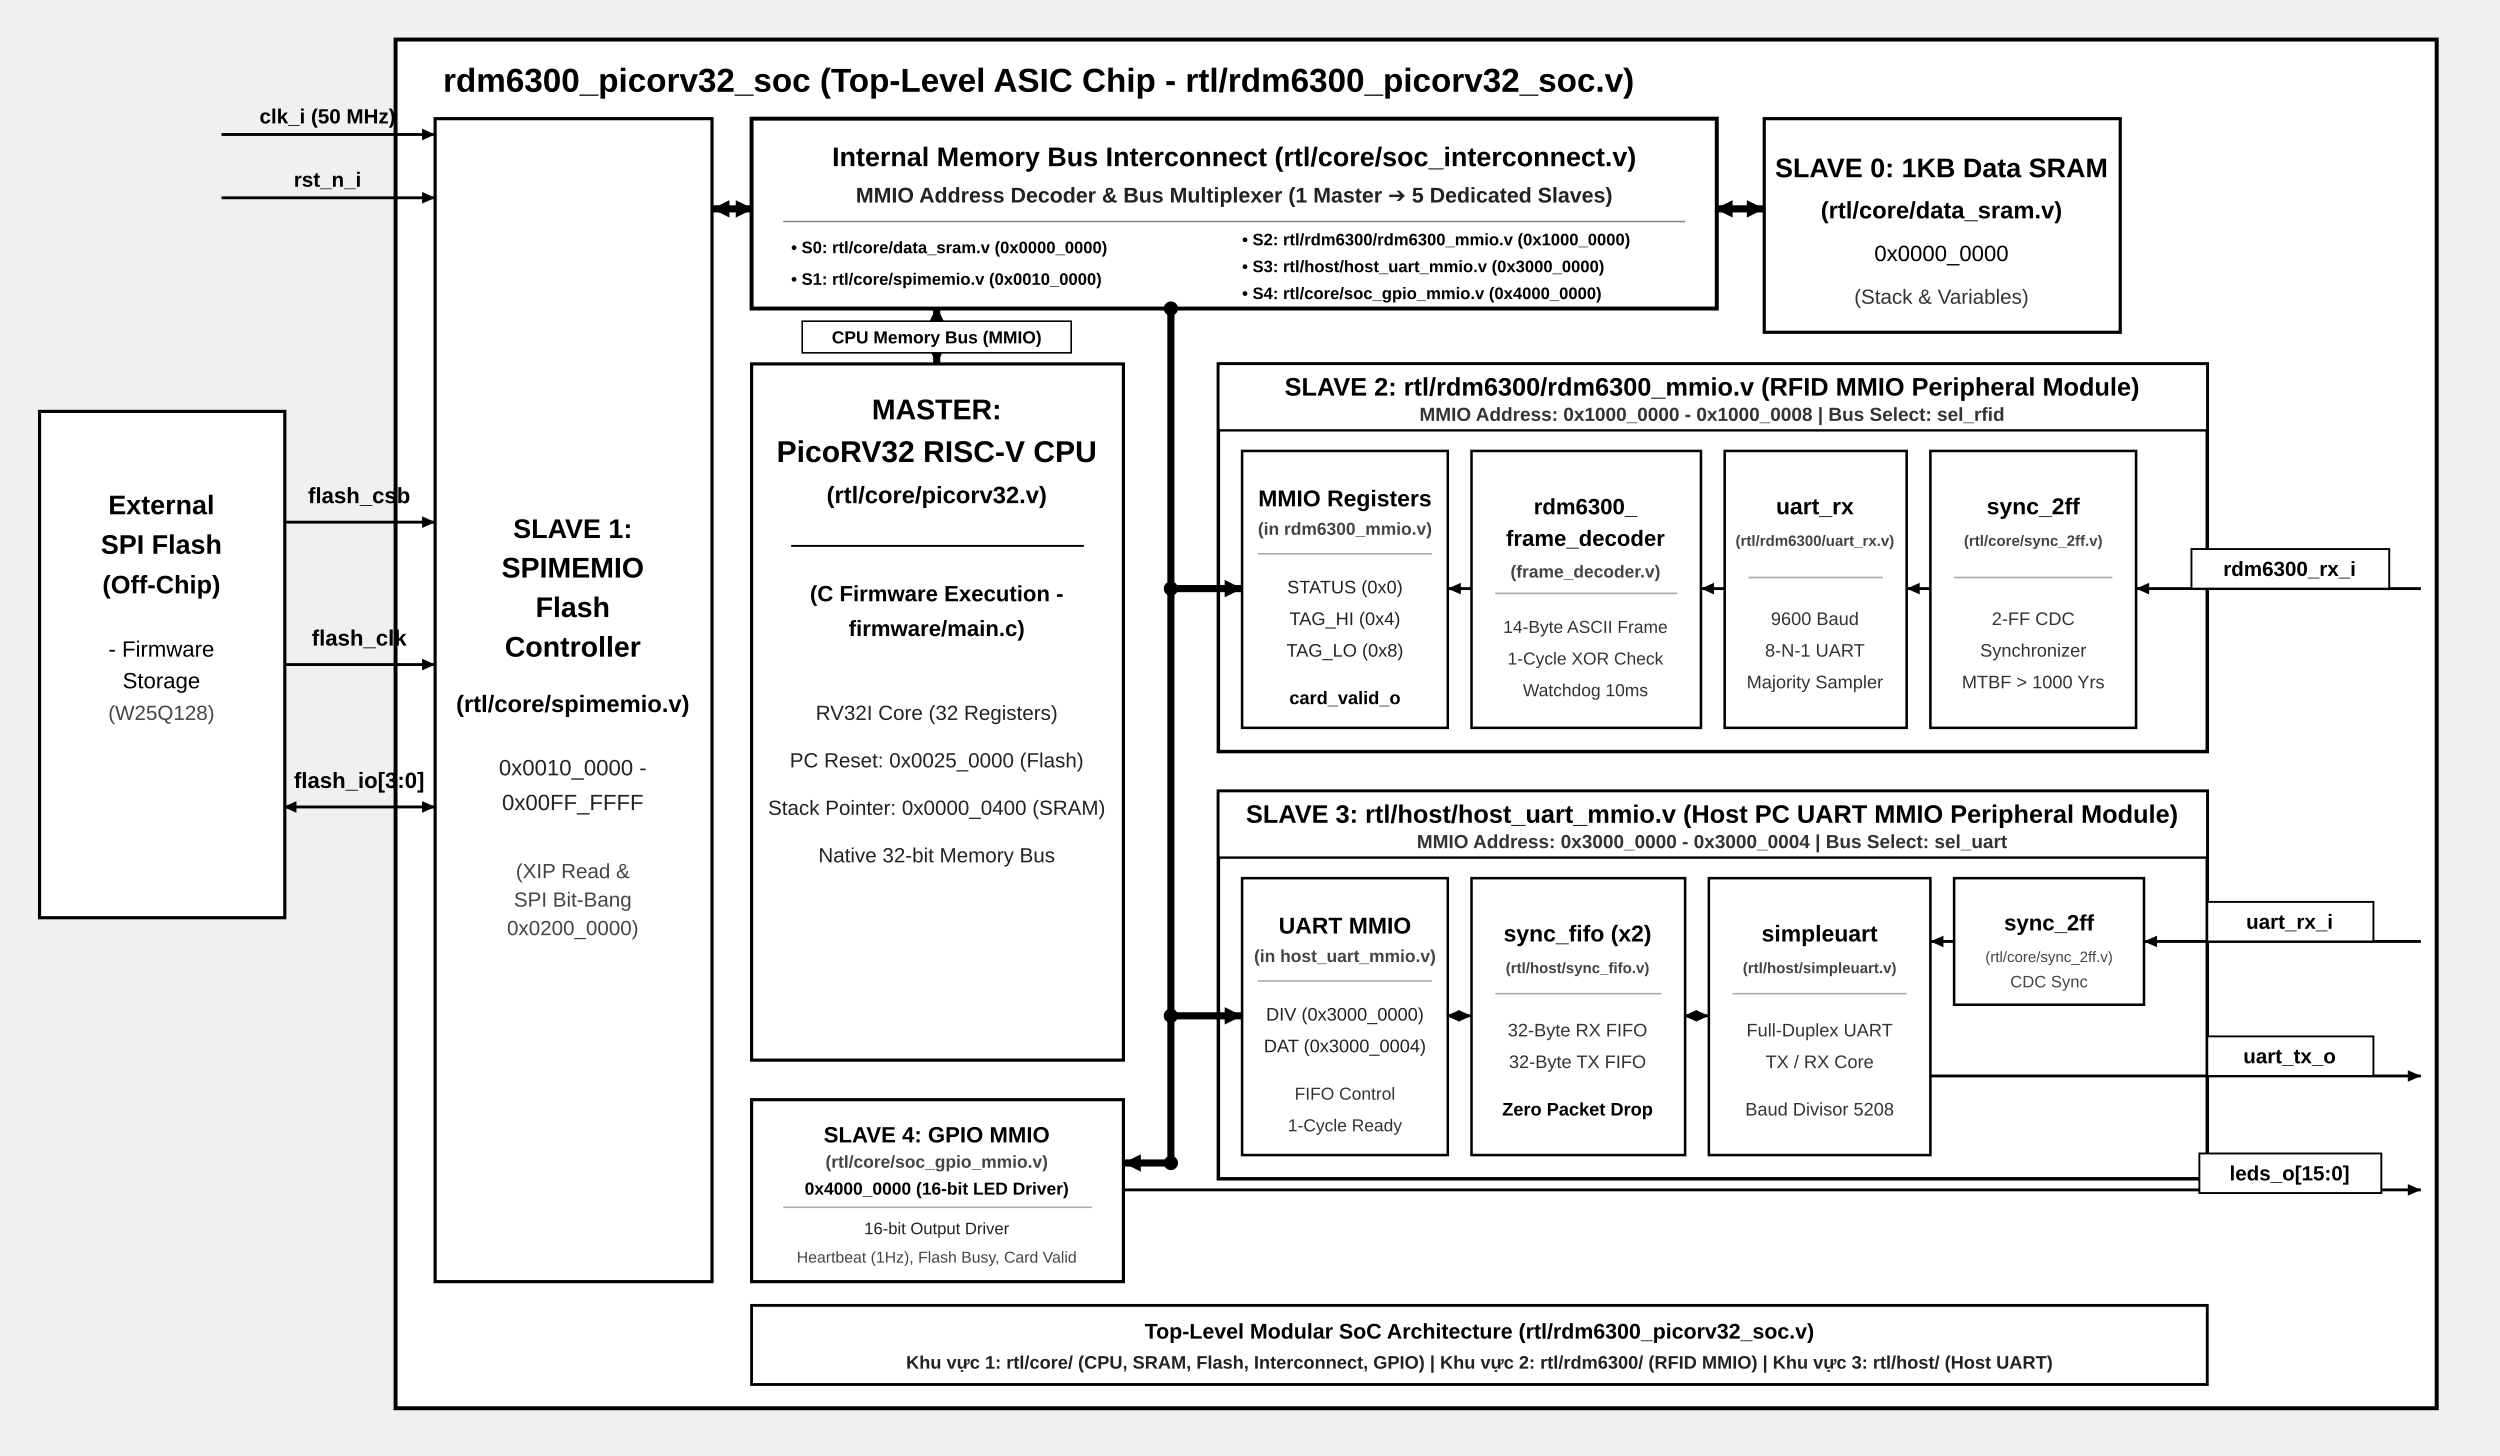
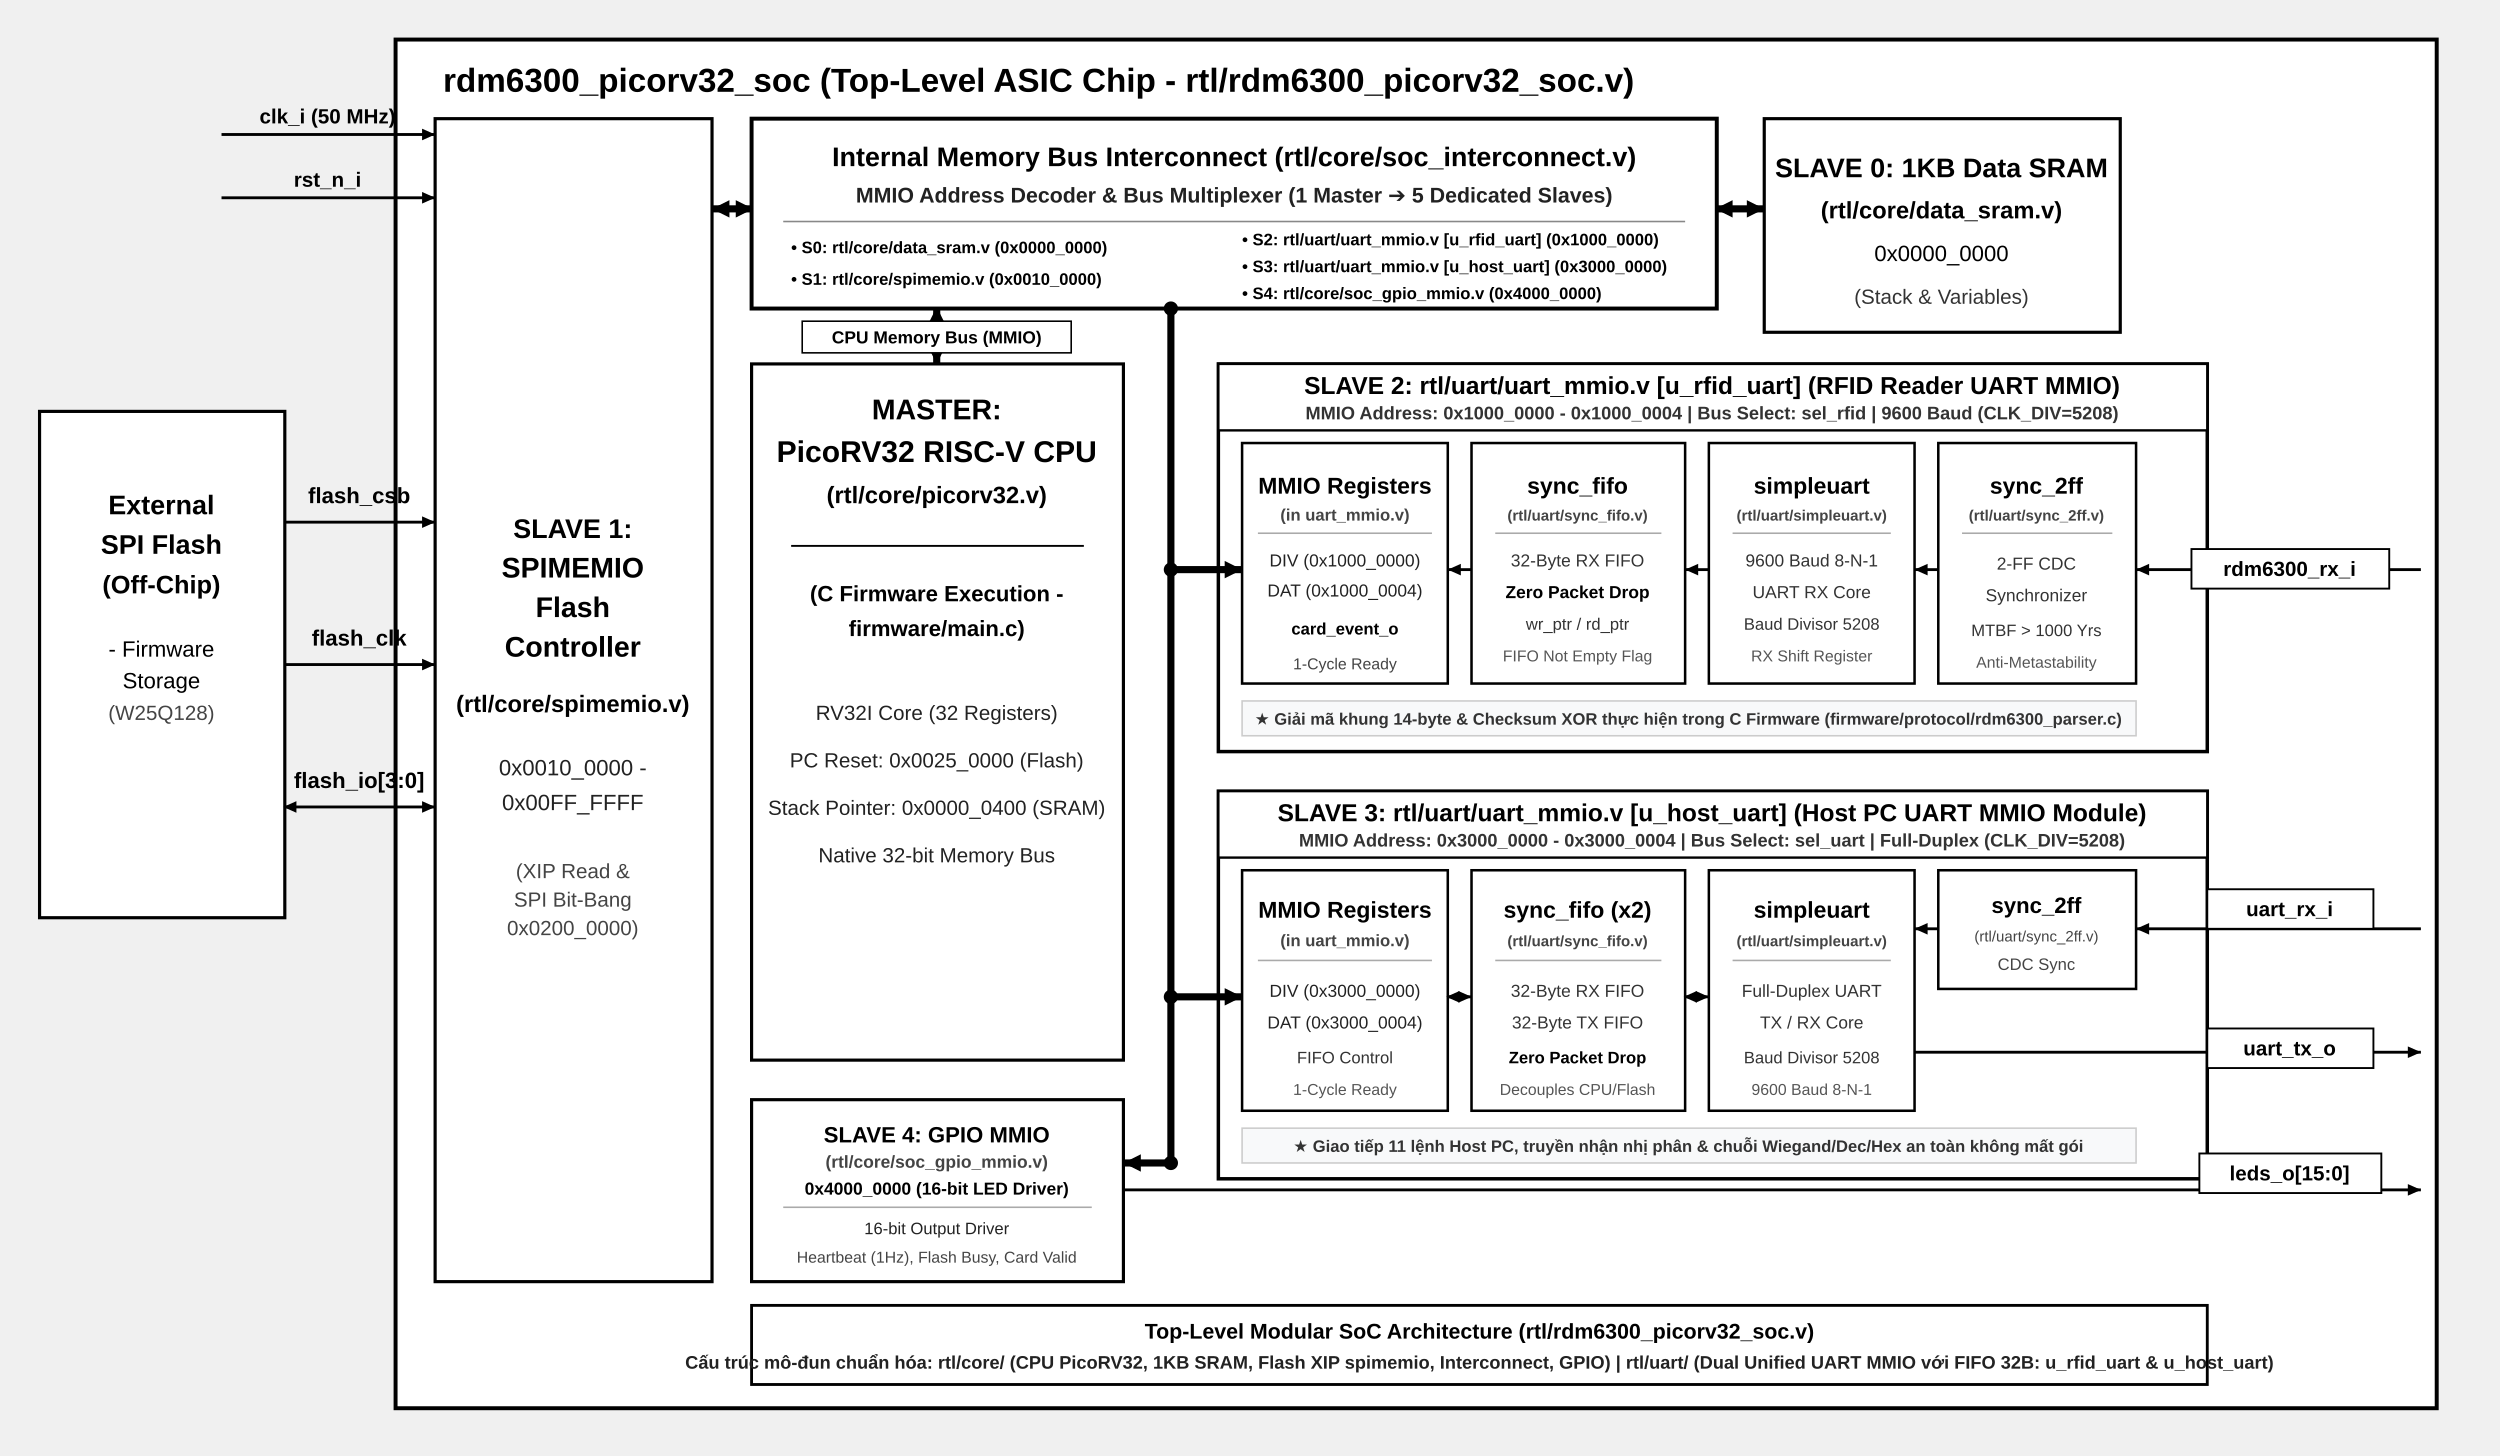
<svg xmlns="http://www.w3.org/2000/svg" viewBox="0 0 1580 920" width="100%" height="100%" style="background-color: #ffffff; font-family: Arial, Helvetica, sans-serif;">
  <defs>
    <marker id="arr_end" viewBox="0 0 12 12" refX="10" refY="6" markerWidth="11" markerHeight="11" markerUnits="userSpaceOnUse" orient="auto">
      <path d="M 1 2 L 10 6 L 1 10 z" fill="#000000" />
    </marker>
    <marker id="arr_start" viewBox="0 0 12 12" refX="2" refY="6" markerWidth="11" markerHeight="11" markerUnits="userSpaceOnUse" orient="auto">
      <path d="M 10 2 L 1 6 L 10 10 z" fill="#000000" />
    </marker>
    <marker id="bus_head_end" viewBox="0 0 14 14" refX="12" refY="7" markerWidth="14" markerHeight="14" markerUnits="userSpaceOnUse" orient="auto">
      <path d="M 1 1.5 L 12 7 L 1 12.5 z" fill="#000000" />
    </marker>
    <marker id="bus_head_start" viewBox="0 0 14 14" refX="2" refY="7" markerWidth="14" markerHeight="14" markerUnits="userSpaceOnUse" orient="auto">
      <path d="M 12 1.5 L 1 7 L 12 12.5 z" fill="#000000" />
    </marker>
  </defs>
  <rect x="250" y="25" width="1290" height="865" fill="#ffffff" stroke="#000000" stroke-width="2.5" />
  <text x="280" y="58" font-size="21" font-weight="bold" fill="#000000">rdm6300_picorv32_soc (Top-Level ASIC Chip - rtl/rdm6300_picorv32_soc.v)</text>
  <g stroke="#000000" stroke-width="1.8" fill="none">
    <path d="M 140 85 L 275 85" marker-end="url(#arr_end)" />
    <path d="M 140 125 L 275 125" marker-end="url(#arr_end)" />
  </g>
  <text x="207" y="78" font-size="13" font-weight="bold" fill="#000000" text-anchor="middle">clk_i (50 MHz)</text>
  <text x="207" y="118" font-size="13" font-weight="bold" fill="#000000" text-anchor="middle">rst_n_i</text>
  <rect x="25" y="260" width="155" height="320" fill="#ffffff" stroke="#000000" stroke-width="2" />
  <text x="102" y="325" font-size="17" font-weight="bold" fill="#000000" text-anchor="middle">External</text>
  <text x="102" y="350" font-size="17" font-weight="bold" fill="#000000" text-anchor="middle">SPI Flash</text>
  <text x="102" y="375" font-size="16" font-weight="bold" fill="#000000" text-anchor="middle">(Off-Chip)</text>
  <text x="102" y="415" font-size="14" fill="#000000" text-anchor="middle">- Firmware</text>
  <text x="102" y="435" font-size="14" fill="#000000" text-anchor="middle">Storage</text>
  <text x="102" y="455" font-size="13" fill="#444444" text-anchor="middle">(W25Q128)</text>
  <g stroke="#000000" stroke-width="1.8" fill="none">
    <path d="M 180 330 L 275 330" marker-end="url(#arr_end)" />
    <path d="M 180 420 L 275 420" marker-end="url(#arr_end)" />
    <path d="M 180 510 L 275 510" marker-start="url(#arr_start)" marker-end="url(#arr_end)" />
  </g>
  <text x="227" y="318" font-size="14" font-weight="bold" fill="#000000" text-anchor="middle">flash_csb</text>
  <text x="227" y="408" font-size="14" font-weight="bold" fill="#000000" text-anchor="middle">flash_clk</text>
  <text x="227" y="498" font-size="14" font-weight="bold" fill="#000000" text-anchor="middle">flash_io[3:0]</text>
  <rect x="275" y="75" width="175" height="735" fill="#ffffff" stroke="#000000" stroke-width="2" />
  <text x="362" y="340" font-size="17" font-weight="bold" fill="#000000" text-anchor="middle">SLAVE 1:</text>
  <text x="362" y="365" font-size="18" font-weight="bold" fill="#000000" text-anchor="middle">SPIMEMIO</text>
  <text x="362" y="390" font-size="18" font-weight="bold" fill="#000000" text-anchor="middle">Flash</text>
  <text x="362" y="415" font-size="18" font-weight="bold" fill="#000000" text-anchor="middle">Controller</text>
  <text x="362" y="450" font-size="15" font-weight="bold" fill="#000000" text-anchor="middle">(rtl/core/spimemio.v)</text>
  <text x="362" y="490" font-size="14" fill="#222222" text-anchor="middle">0x0010_0000 -</text>
  <text x="362" y="512" font-size="14" fill="#222222" text-anchor="middle">0x00FF_FFFF</text>
  <text x="362" y="555" font-size="13" fill="#444444" text-anchor="middle">(XIP Read &amp;</text>
  <text x="362" y="573" font-size="13" fill="#444444" text-anchor="middle">SPI Bit-Bang</text>
  <text x="362" y="591" font-size="13" fill="#444444" text-anchor="middle">0x0200_0000)</text>
  <rect x="475" y="75" width="610" height="120" fill="#ffffff" stroke="#000000" stroke-width="2.5" />
  <text x="780" y="105" font-size="17" font-weight="bold" fill="#000000" text-anchor="middle">Internal Memory Bus Interconnect (rtl/core/soc_interconnect.v)</text>
  <text x="780" y="128" font-size="13.5" font-weight="bold" fill="#222222" text-anchor="middle">MMIO Address Decoder &amp; Bus Multiplexer (1 Master ➔ 5 Dedicated Slaves)</text>
  <line x1="495" y1="140" x2="1065" y2="140" stroke="#888888" stroke-width="1" />
  <text x="500" y="160" font-size="10.5" font-weight="bold" fill="#000000">• S0: rtl/core/data_sram.v (0x0000_0000)</text>
  <text x="500" y="180" font-size="10.5" font-weight="bold" fill="#000000">• S1: rtl/core/spimemio.v (0x0010_0000)</text>
-   <text x="785" y="155" font-size="10.5" font-weight="bold" fill="#000000">• S2: rtl/rdm6300/rdm6300_mmio.v (0x1000_0000)</text>
-   <text x="785" y="172" font-size="10.5" font-weight="bold" fill="#000000">• S3: rtl/host/host_uart_mmio.v (0x3000_0000)</text>
+   <text x="785" y="155" font-size="10.5" font-weight="bold" fill="#000000">• S2: rtl/uart/uart_mmio.v [u_rfid_uart] (0x1000_0000)</text>
+   <text x="785" y="172" font-size="10.5" font-weight="bold" fill="#000000">• S3: rtl/uart/uart_mmio.v [u_host_uart] (0x3000_0000)</text>
  <text x="785" y="189" font-size="10.5" font-weight="bold" fill="#000000">• S4: rtl/core/soc_gpio_mmio.v (0x4000_0000)</text>
  <rect x="1115" y="75" width="225" height="135" fill="#ffffff" stroke="#000000" stroke-width="2" />
  <text x="1227" y="112" font-size="17" font-weight="bold" fill="#000000" text-anchor="middle">SLAVE 0: 1KB Data SRAM</text>
  <text x="1227" y="138" font-size="15" font-weight="bold" fill="#000000" text-anchor="middle">(rtl/core/data_sram.v)</text>
  <text x="1227" y="165" font-size="14" fill="#000000" text-anchor="middle">0x0000_0000</text>
  <text x="1227" y="192" font-size="13" fill="#333333" text-anchor="middle">(Stack &amp; Variables)</text>
  <rect x="475" y="230" width="235" height="440" fill="#ffffff" stroke="#000000" stroke-width="2" />
  <text x="592" y="265" font-size="18" font-weight="bold" fill="#000000" text-anchor="middle">MASTER:</text>
  <text x="592" y="292" font-size="19" font-weight="bold" fill="#000000" text-anchor="middle">PicoRV32 RISC-V CPU</text>
  <text x="592" y="318" font-size="15" font-weight="bold" fill="#000000" text-anchor="middle">(rtl/core/picorv32.v)</text>
  <line x1="500" y1="345" x2="685" y2="345" stroke="#000000" stroke-width="1.2" />
  <text x="592" y="380" font-size="14" font-weight="bold" fill="#000000" text-anchor="middle">(C Firmware Execution -</text>
  <text x="592" y="402" font-size="14" font-weight="bold" fill="#000000" text-anchor="middle">firmware/main.c)</text>
  <text x="592" y="455" font-size="13" fill="#222222" text-anchor="middle">RV32I Core (32 Registers)</text>
  <text x="592" y="485" font-size="13" fill="#222222" text-anchor="middle">PC Reset: 0x0025_0000 (Flash)</text>
  <text x="592" y="515" font-size="13" fill="#222222" text-anchor="middle">Stack Pointer: 0x0000_0400 (SRAM)</text>
  <text x="592" y="545" font-size="13" fill="#222222" text-anchor="middle">Native 32-bit Memory Bus</text>
  <rect x="770" y="230" width="625" height="245" fill="#ffffff" stroke="#000000" stroke-width="2.2" />
  <rect x="770" y="230" width="625" height="42" fill="#ffffff" stroke="#000000" stroke-width="1.5" />
-   <text x="1082" y="250" font-size="16" font-weight="bold" fill="#000000" text-anchor="middle">SLAVE 2: rtl/rdm6300/rdm6300_mmio.v (RFID MMIO Peripheral Module)</text>
-   <text x="1082" y="266" font-size="12" font-weight="bold" fill="#333333" text-anchor="middle">MMIO Address: 0x1000_0000 - 0x1000_0008 | Bus Select: sel_rfid</text>
-   <rect x="785" y="285" width="130" height="175" fill="#ffffff" stroke="#000000" stroke-width="1.6" />
-   <text x="850" y="320" font-size="14.5" font-weight="bold" fill="#000000" text-anchor="middle">MMIO Registers</text>
-   <text x="850" y="338" font-size="11" font-weight="bold" fill="#444444" text-anchor="middle">(in rdm6300_mmio.v)</text>
-   <line x1="795" y1="350" x2="905" y2="350" stroke="#aaaaaa" />
-   <text x="850" y="375" font-size="11.5" fill="#222222" text-anchor="middle">STATUS (0x0)</text>
-   <text x="850" y="395" font-size="11.5" fill="#222222" text-anchor="middle">TAG_HI (0x4)</text>
-   <text x="850" y="415" font-size="11.5" fill="#222222" text-anchor="middle">TAG_LO (0x8)</text>
-   <text x="850" y="445" font-size="11.5" font-weight="bold" fill="#000000" text-anchor="middle">card_valid_o</text>
-   <rect x="930" y="285" width="145" height="175" fill="#ffffff" stroke="#000000" stroke-width="1.6" />
-   <text x="1002" y="325" font-size="14" font-weight="bold" fill="#000000" text-anchor="middle">rdm6300_</text>
-   <text x="1002" y="345" font-size="14" font-weight="bold" fill="#000000" text-anchor="middle">frame_decoder</text>
-   <text x="1002" y="365" font-size="11" font-weight="bold" fill="#444444" text-anchor="middle">(frame_decoder.v)</text>
-   <line x1="945" y1="375" x2="1060" y2="375" stroke="#aaaaaa" />
-   <text x="1002" y="400" font-size="11" fill="#333333" text-anchor="middle">14-Byte ASCII Frame</text>
-   <text x="1002" y="420" font-size="11" fill="#333333" text-anchor="middle">1-Cycle XOR Check</text>
-   <text x="1002" y="440" font-size="11" fill="#333333" text-anchor="middle">Watchdog 10ms</text>
-   <rect x="1090" y="285" width="115" height="175" fill="#ffffff" stroke="#000000" stroke-width="1.6" />
-   <text x="1147" y="325" font-size="14.5" font-weight="bold" fill="#000000" text-anchor="middle">uart_rx</text>
-   <text x="1147" y="345" font-size="9.5" font-weight="bold" fill="#444444" text-anchor="middle">(rtl/rdm6300/uart_rx.v)</text>
-   <line x1="1105" y1="365" x2="1190" y2="365" stroke="#aaaaaa" />
-   <text x="1147" y="395" font-size="11.5" fill="#333333" text-anchor="middle">9600 Baud</text>
-   <text x="1147" y="415" font-size="11.5" fill="#333333" text-anchor="middle">8-N-1 UART</text>
-   <text x="1147" y="435" font-size="11.5" fill="#333333" text-anchor="middle">Majority Sampler</text>
-   <rect x="1220" y="285" width="130" height="175" fill="#ffffff" stroke="#000000" stroke-width="1.6" />
-   <text x="1285" y="325" font-size="14.5" font-weight="bold" fill="#000000" text-anchor="middle">sync_2ff</text>
-   <text x="1285" y="345" font-size="9.5" font-weight="bold" fill="#444444" text-anchor="middle">(rtl/core/sync_2ff.v)</text>
-   <line x1="1235" y1="365" x2="1335" y2="365" stroke="#aaaaaa" />
-   <text x="1285" y="395" font-size="11.5" fill="#333333" text-anchor="middle">2-FF CDC</text>
-   <text x="1285" y="415" font-size="11.5" fill="#333333" text-anchor="middle">Synchronizer</text>
-   <text x="1285" y="435" font-size="11.5" fill="#333333" text-anchor="middle">MTBF &gt; 1000 Yrs</text>
+   <text x="1082" y="249" font-size="15.5" font-weight="bold" fill="#000000" text-anchor="middle">SLAVE 2: rtl/uart/uart_mmio.v [u_rfid_uart] (RFID Reader UART MMIO)</text>
+   <text x="1082" y="265" font-size="11.5" font-weight="bold" fill="#333333" text-anchor="middle">MMIO Address: 0x1000_0000 - 0x1000_0004 | Bus Select: sel_rfid | 9600 Baud (CLK_DIV=5208)</text>
+   <rect x="785" y="280" width="130" height="152" fill="#ffffff" stroke="#000000" stroke-width="1.6" />
+   <text x="850" y="312" font-size="14.5" font-weight="bold" fill="#000000" text-anchor="middle">MMIO Registers</text>
+   <text x="850" y="329" font-size="10.5" font-weight="bold" fill="#444444" text-anchor="middle">(in uart_mmio.v)</text>
+   <line x1="795" y1="337" x2="905" y2="337" stroke="#aaaaaa" />
+   <text x="850" y="358" font-size="11" fill="#222222" text-anchor="middle">DIV (0x1000_0000)</text>
+   <text x="850" y="377" font-size="11" fill="#222222" text-anchor="middle">DAT (0x1000_0004)</text>
+   <text x="850" y="401" font-size="10.5" font-weight="bold" fill="#000000" text-anchor="middle">card_event_o</text>
+   <text x="850" y="423" font-size="10" fill="#444444" text-anchor="middle">1-Cycle Ready</text>
+   <rect x="930" y="280" width="135" height="152" fill="#ffffff" stroke="#000000" stroke-width="1.6" />
+   <text x="997" y="312" font-size="14.5" font-weight="bold" fill="#000000" text-anchor="middle">sync_fifo</text>
+   <text x="997" y="329" font-size="9.5" font-weight="bold" fill="#444444" text-anchor="middle">(rtl/uart/sync_fifo.v)</text>
+   <line x1="945" y1="337" x2="1050" y2="337" stroke="#aaaaaa" />
+   <text x="997" y="358" font-size="11" fill="#333333" text-anchor="middle">32-Byte RX FIFO</text>
+   <text x="997" y="378" font-size="11" font-weight="bold" fill="#000000" text-anchor="middle">Zero Packet Drop</text>
+   <text x="997" y="398" font-size="10.5" fill="#333333" text-anchor="middle">wr_ptr / rd_ptr</text>
+   <text x="997" y="418" font-size="10" fill="#555555" text-anchor="middle">FIFO Not Empty Flag</text>
+   <rect x="1080" y="280" width="130" height="152" fill="#ffffff" stroke="#000000" stroke-width="1.6" />
+   <text x="1145" y="312" font-size="14.5" font-weight="bold" fill="#000000" text-anchor="middle">simpleuart</text>
+   <text x="1145" y="329" font-size="9.5" font-weight="bold" fill="#444444" text-anchor="middle">(rtl/uart/simpleuart.v)</text>
+   <line x1="1095" y1="337" x2="1195" y2="337" stroke="#aaaaaa" />
+   <text x="1145" y="358" font-size="11" fill="#333333" text-anchor="middle">9600 Baud 8-N-1</text>
+   <text x="1145" y="378" font-size="11" fill="#333333" text-anchor="middle">UART RX Core</text>
+   <text x="1145" y="398" font-size="10.5" fill="#333333" text-anchor="middle">Baud Divisor 5208</text>
+   <text x="1145" y="418" font-size="10" fill="#555555" text-anchor="middle">RX Shift Register</text>
+   <rect x="1225" y="280" width="125" height="152" fill="#ffffff" stroke="#000000" stroke-width="1.6" />
+   <text x="1287" y="312" font-size="14.5" font-weight="bold" fill="#000000" text-anchor="middle">sync_2ff</text>
+   <text x="1287" y="329" font-size="9.5" font-weight="bold" fill="#444444" text-anchor="middle">(rtl/uart/sync_2ff.v)</text>
+   <line x1="1240" y1="337" x2="1335" y2="337" stroke="#aaaaaa" />
+   <text x="1287" y="360" font-size="11" fill="#333333" text-anchor="middle">2-FF CDC</text>
+   <text x="1287" y="380" font-size="11" fill="#333333" text-anchor="middle">Synchronizer</text>
+   <text x="1287" y="402" font-size="10.5" fill="#333333" text-anchor="middle">MTBF &gt; 1000 Yrs</text>
+   <text x="1287" y="422" font-size="10" fill="#555555" text-anchor="middle">Anti-Metastability</text>
+   <rect x="785" y="443" width="565" height="22" fill="#f8f9fa" stroke="#cccccc" stroke-width="1" />
+   <text x="1067" y="458" font-size="10.5" font-weight="bold" fill="#333333" text-anchor="middle">★ Giải mã khung 14-byte &amp; Checksum XOR thực hiện trong C Firmware (firmware/protocol/rdm6300_parser.c)</text>
  <g stroke="#000000" stroke-width="1.8" fill="none">
-     <path d="M 1530 372 L 1350 372" marker-end="url(#arr_end)" />
-     <path d="M 1220 372 L 1205 372" marker-end="url(#arr_end)" />
-     <path d="M 1090 372 L 1075 372" marker-end="url(#arr_end)" />
-     <path d="M 930 372 L 915 372" marker-end="url(#arr_end)" />
+     <path d="M 1530 360 L 1350 360" marker-end="url(#arr_end)" />
+     <path d="M 1225 360 L 1210 360" marker-end="url(#arr_end)" />
+     <path d="M 1080 360 L 1065 360" marker-end="url(#arr_end)" />
+     <path d="M 930 360 L 915 360" marker-end="url(#arr_end)" />
  </g>
  <rect x="1385" y="347" width="125" height="25" fill="#ffffff" stroke="#000000" stroke-width="1.2" />
  <text x="1447" y="364" font-size="13" font-weight="bold" fill="#000000" text-anchor="middle">rdm6300_rx_i</text>
  <rect x="770" y="500" width="625" height="245" fill="#ffffff" stroke="#000000" stroke-width="2.2" />
  <rect x="770" y="500" width="625" height="42" fill="#ffffff" stroke="#000000" stroke-width="1.5" />
-   <text x="1082" y="520" font-size="16" font-weight="bold" fill="#000000" text-anchor="middle">SLAVE 3: rtl/host/host_uart_mmio.v (Host PC UART MMIO Peripheral Module)</text>
-   <text x="1082" y="536" font-size="12" font-weight="bold" fill="#333333" text-anchor="middle">MMIO Address: 0x3000_0000 - 0x3000_0004 | Bus Select: sel_uart</text>
-   <rect x="785" y="555" width="130" height="175" fill="#ffffff" stroke="#000000" stroke-width="1.6" />
-   <text x="850" y="590" font-size="14.5" font-weight="bold" fill="#000000" text-anchor="middle">UART MMIO</text>
-   <text x="850" y="608" font-size="11" font-weight="bold" fill="#444444" text-anchor="middle">(in host_uart_mmio.v)</text>
-   <line x1="795" y1="620" x2="905" y2="620" stroke="#aaaaaa" />
-   <text x="850" y="645" font-size="11.5" fill="#222222" text-anchor="middle">DIV (0x3000_0000)</text>
-   <text x="850" y="665" font-size="11.5" fill="#222222" text-anchor="middle">DAT (0x3000_0004)</text>
-   <text x="850" y="695" font-size="11" fill="#333333" text-anchor="middle">FIFO Control</text>
-   <text x="850" y="715" font-size="11" fill="#333333" text-anchor="middle">1-Cycle Ready</text>
-   <rect x="930" y="555" width="135" height="175" fill="#ffffff" stroke="#000000" stroke-width="1.6" />
-   <text x="997" y="595" font-size="14.5" font-weight="bold" fill="#000000" text-anchor="middle">sync_fifo (x2)</text>
-   <text x="997" y="615" font-size="9.5" font-weight="bold" fill="#444444" text-anchor="middle">(rtl/host/sync_fifo.v)</text>
-   <line x1="945" y1="628" x2="1050" y2="628" stroke="#aaaaaa" />
-   <text x="997" y="655" font-size="11.5" fill="#333333" text-anchor="middle">32-Byte RX FIFO</text>
-   <text x="997" y="675" font-size="11.5" fill="#333333" text-anchor="middle">32-Byte TX FIFO</text>
-   <text x="997" y="705" font-size="11.5" font-weight="bold" fill="#000000" text-anchor="middle">Zero Packet Drop</text>
-   <rect x="1080" y="555" width="140" height="175" fill="#ffffff" stroke="#000000" stroke-width="1.6" />
-   <text x="1150" y="595" font-size="14.5" font-weight="bold" fill="#000000" text-anchor="middle">simpleuart</text>
-   <text x="1150" y="615" font-size="9.5" font-weight="bold" fill="#444444" text-anchor="middle">(rtl/host/simpleuart.v)</text>
-   <line x1="1095" y1="628" x2="1205" y2="628" stroke="#aaaaaa" />
-   <text x="1150" y="655" font-size="11.5" fill="#333333" text-anchor="middle">Full-Duplex UART</text>
-   <text x="1150" y="675" font-size="11.5" fill="#333333" text-anchor="middle">TX / RX Core</text>
-   <text x="1150" y="705" font-size="11.5" fill="#333333" text-anchor="middle">Baud Divisor 5208</text>
-   <rect x="1235" y="555" width="120" height="80" fill="#ffffff" stroke="#000000" stroke-width="1.6" />
-   <text x="1295" y="588" font-size="14" font-weight="bold" fill="#000000" text-anchor="middle">sync_2ff</text>
-   <text x="1295" y="608" font-size="9.5" fill="#444444" text-anchor="middle">(rtl/core/sync_2ff.v)</text>
-   <text x="1295" y="624" font-size="10.5" fill="#444444" text-anchor="middle">CDC Sync</text>
+   <text x="1082" y="519" font-size="15.5" font-weight="bold" fill="#000000" text-anchor="middle">SLAVE 3: rtl/uart/uart_mmio.v [u_host_uart] (Host PC UART MMIO Module)</text>
+   <text x="1082" y="535" font-size="11.5" font-weight="bold" fill="#333333" text-anchor="middle">MMIO Address: 0x3000_0000 - 0x3000_0004 | Bus Select: sel_uart | Full-Duplex (CLK_DIV=5208)</text>
+   <rect x="785" y="550" width="130" height="152" fill="#ffffff" stroke="#000000" stroke-width="1.6" />
+   <text x="850" y="580" font-size="14.5" font-weight="bold" fill="#000000" text-anchor="middle">MMIO Registers</text>
+   <text x="850" y="598" font-size="10.5" font-weight="bold" fill="#444444" text-anchor="middle">(in uart_mmio.v)</text>
+   <line x1="795" y1="607" x2="905" y2="607" stroke="#aaaaaa" />
+   <text x="850" y="630" font-size="11" fill="#222222" text-anchor="middle">DIV (0x3000_0000)</text>
+   <text x="850" y="650" font-size="11" fill="#222222" text-anchor="middle">DAT (0x3000_0004)</text>
+   <text x="850" y="672" font-size="10.5" fill="#333333" text-anchor="middle">FIFO Control</text>
+   <text x="850" y="692" font-size="10" fill="#555555" text-anchor="middle">1-Cycle Ready</text>
+   <rect x="930" y="550" width="135" height="152" fill="#ffffff" stroke="#000000" stroke-width="1.6" />
+   <text x="997" y="580" font-size="14.5" font-weight="bold" fill="#000000" text-anchor="middle">sync_fifo (x2)</text>
+   <text x="997" y="598" font-size="9.5" font-weight="bold" fill="#444444" text-anchor="middle">(rtl/uart/sync_fifo.v)</text>
+   <line x1="945" y1="607" x2="1050" y2="607" stroke="#aaaaaa" />
+   <text x="997" y="630" font-size="11" fill="#333333" text-anchor="middle">32-Byte RX FIFO</text>
+   <text x="997" y="650" font-size="11" fill="#333333" text-anchor="middle">32-Byte TX FIFO</text>
+   <text x="997" y="672" font-size="10.5" font-weight="bold" fill="#000000" text-anchor="middle">Zero Packet Drop</text>
+   <text x="997" y="692" font-size="10" fill="#555555" text-anchor="middle">Decouples CPU/Flash</text>
+   <rect x="1080" y="550" width="130" height="152" fill="#ffffff" stroke="#000000" stroke-width="1.6" />
+   <text x="1145" y="580" font-size="14.5" font-weight="bold" fill="#000000" text-anchor="middle">simpleuart</text>
+   <text x="1145" y="598" font-size="9.5" font-weight="bold" fill="#444444" text-anchor="middle">(rtl/uart/simpleuart.v)</text>
+   <line x1="1095" y1="607" x2="1195" y2="607" stroke="#aaaaaa" />
+   <text x="1145" y="630" font-size="11" fill="#333333" text-anchor="middle">Full-Duplex UART</text>
+   <text x="1145" y="650" font-size="11" fill="#333333" text-anchor="middle">TX / RX Core</text>
+   <text x="1145" y="672" font-size="10.5" fill="#333333" text-anchor="middle">Baud Divisor 5208</text>
+   <text x="1145" y="692" font-size="10" fill="#555555" text-anchor="middle">9600 Baud 8-N-1</text>
+   <rect x="1225" y="550" width="125" height="75" fill="#ffffff" stroke="#000000" stroke-width="1.6" />
+   <text x="1287" y="577" font-size="14" font-weight="bold" fill="#000000" text-anchor="middle">sync_2ff</text>
+   <text x="1287" y="595" font-size="9.5" fill="#444444" text-anchor="middle">(rtl/uart/sync_2ff.v)</text>
+   <text x="1287" y="613" font-size="10.5" fill="#444444" text-anchor="middle">CDC Sync</text>
+   <rect x="785" y="713" width="565" height="22" fill="#f8f9fa" stroke="#cccccc" stroke-width="1" />
+   <text x="1067" y="728" font-size="10.5" font-weight="bold" fill="#333333" text-anchor="middle">★ Giao tiếp 11 lệnh Host PC, truyền nhận nhị phân &amp; chuỗi Wiegand/Dec/Hex an toàn không mất gói</text>
  <g stroke="#000000" stroke-width="1.8" fill="none">
-     <path d="M 1530 595 L 1355 595" marker-end="url(#arr_end)" />
-     <path d="M 1235 595 L 1220 595" marker-end="url(#arr_end)" />
-     <path d="M 915 642 L 930 642" marker-start="url(#arr_start)" marker-end="url(#arr_end)" />
-     <path d="M 1065 642 L 1080 642" marker-start="url(#arr_start)" marker-end="url(#arr_end)" />
-     <path d="M 1220 680 L 1530 680" marker-end="url(#arr_end)" />
+     <path d="M 1530 587 L 1350 587" marker-end="url(#arr_end)" />
+     <path d="M 1225 587 L 1210 587" marker-end="url(#arr_end)" />
+     <path d="M 915 630 L 930 630" marker-start="url(#arr_start)" marker-end="url(#arr_end)" />
+     <path d="M 1065 630 L 1080 630" marker-start="url(#arr_start)" marker-end="url(#arr_end)" />
+     <path d="M 1210 665 L 1530 665" marker-end="url(#arr_end)" />
  </g>
-   <rect x="1395" y="570" width="105" height="25" fill="#ffffff" stroke="#000000" stroke-width="1.2" />
-   <text x="1447" y="587" font-size="13" font-weight="bold" fill="#000000" text-anchor="middle">uart_rx_i</text>
-   <rect x="1395" y="655" width="105" height="25" fill="#ffffff" stroke="#000000" stroke-width="1.2" />
-   <text x="1447" y="672" font-size="13" font-weight="bold" fill="#000000" text-anchor="middle">uart_tx_o</text>
+   <rect x="1395" y="562" width="105" height="25" fill="#ffffff" stroke="#000000" stroke-width="1.2" />
+   <text x="1447" y="579" font-size="13" font-weight="bold" fill="#000000" text-anchor="middle">uart_rx_i</text>
+   <rect x="1395" y="650" width="105" height="25" fill="#ffffff" stroke="#000000" stroke-width="1.2" />
+   <text x="1447" y="667" font-size="13" font-weight="bold" fill="#000000" text-anchor="middle">uart_tx_o</text>
  <rect x="475" y="695" width="235" height="115" fill="#ffffff" stroke="#000000" stroke-width="2" />
  <text x="592" y="722" font-size="14" font-weight="bold" fill="#000000" text-anchor="middle">SLAVE 4: GPIO MMIO</text>
  <text x="592" y="738" font-size="11" font-weight="bold" fill="#444444" text-anchor="middle">(rtl/core/soc_gpio_mmio.v)</text>
  <text x="592" y="755" font-size="11" font-weight="bold" fill="#000000" text-anchor="middle">0x4000_0000 (16-bit LED Driver)</text>
  <line x1="495" y1="763" x2="690" y2="763" stroke="#aaaaaa" />
  <text x="592" y="780" font-size="10.5" fill="#222222" text-anchor="middle">16-bit Output Driver</text>
  <text x="592" y="798" font-size="10" fill="#444444" text-anchor="middle">Heartbeat (1Hz), Flash Busy, Card Valid</text>
  <path d="M 710 752 L 1530 752" stroke="#000000" stroke-width="1.8" fill="none" marker-end="url(#arr_end)" />
  <rect x="1390" y="729" width="115" height="25" fill="#ffffff" stroke="#000000" stroke-width="1.2" />
  <text x="1447" y="746" font-size="13" font-weight="bold" fill="#000000" text-anchor="middle">leds_o[15:0]</text>
  <path d="M 475 132 L 450 132" stroke="#000000" stroke-width="4.5" fill="none" marker-start="url(#bus_head_start)" marker-end="url(#bus_head_end)" />
  <path d="M 1085 132 L 1115 132" stroke="#000000" stroke-width="4.5" fill="none" marker-start="url(#bus_head_start)" marker-end="url(#bus_head_end)" />
  <path d="M 592 195 L 592 230" stroke="#000000" stroke-width="4.5" fill="none" marker-start="url(#bus_head_start)" marker-end="url(#bus_head_end)" />
  <rect x="507" y="203" width="170" height="20" fill="#ffffff" stroke="#000000" stroke-width="1" />
  <text x="592" y="217" font-size="11" font-weight="bold" fill="#000000" text-anchor="middle">CPU Memory Bus (MMIO)</text>
  <path d="M 740 195 L 740 735" stroke="#000000" stroke-width="4.5" fill="none" />
-   <path d="M 740 372 L 785 372" stroke="#000000" stroke-width="4.5" fill="none" marker-end="url(#bus_head_end)" />
-   <path d="M 740 642 L 785 642" stroke="#000000" stroke-width="4.5" fill="none" marker-end="url(#bus_head_end)" />
+   <path d="M 740 360 L 785 360" stroke="#000000" stroke-width="4.5" fill="none" marker-end="url(#bus_head_end)" />
+   <path d="M 740 630 L 785 630" stroke="#000000" stroke-width="4.5" fill="none" marker-end="url(#bus_head_end)" />
  <path d="M 740 735 L 710 735" stroke="#000000" stroke-width="4.5" fill="none" marker-end="url(#bus_head_end)" />
  <circle cx="740" cy="195" r="4.5" fill="#000000" />
-   <circle cx="740" cy="372" r="4.5" fill="#000000" />
-   <circle cx="740" cy="642" r="4.5" fill="#000000" />
+   <circle cx="740" cy="360" r="4.5" fill="#000000" />
+   <circle cx="740" cy="630" r="4.5" fill="#000000" />
  <circle cx="740" cy="735" r="4.5" fill="#000000" />
  <rect x="475" y="825" width="920" height="50" fill="#ffffff" stroke="#000000" stroke-width="1.8" />
  <text x="935" y="846" font-size="13.5" font-weight="bold" fill="#000000" text-anchor="middle">Top-Level Modular SoC Architecture (rtl/rdm6300_picorv32_soc.v)</text>
-   <text x="935" y="865" font-size="11.5" font-weight="bold" fill="#222222" text-anchor="middle">Khu vực 1: rtl/core/ (CPU, SRAM, Flash, Interconnect, GPIO) | Khu vực 2: rtl/rdm6300/ (RFID MMIO) | Khu vực 3: rtl/host/ (Host UART)</text>
+   <text x="935" y="865" font-size="11.5" font-weight="bold" fill="#222222" text-anchor="middle">Cấu trúc mô-đun chuẩn hóa: rtl/core/ (CPU PicoRV32, 1KB SRAM, Flash XIP spimemio, Interconnect, GPIO) | rtl/uart/ (Dual Unified UART MMIO với FIFO 32B: u_rfid_uart &amp; u_host_uart)</text>
</svg>
